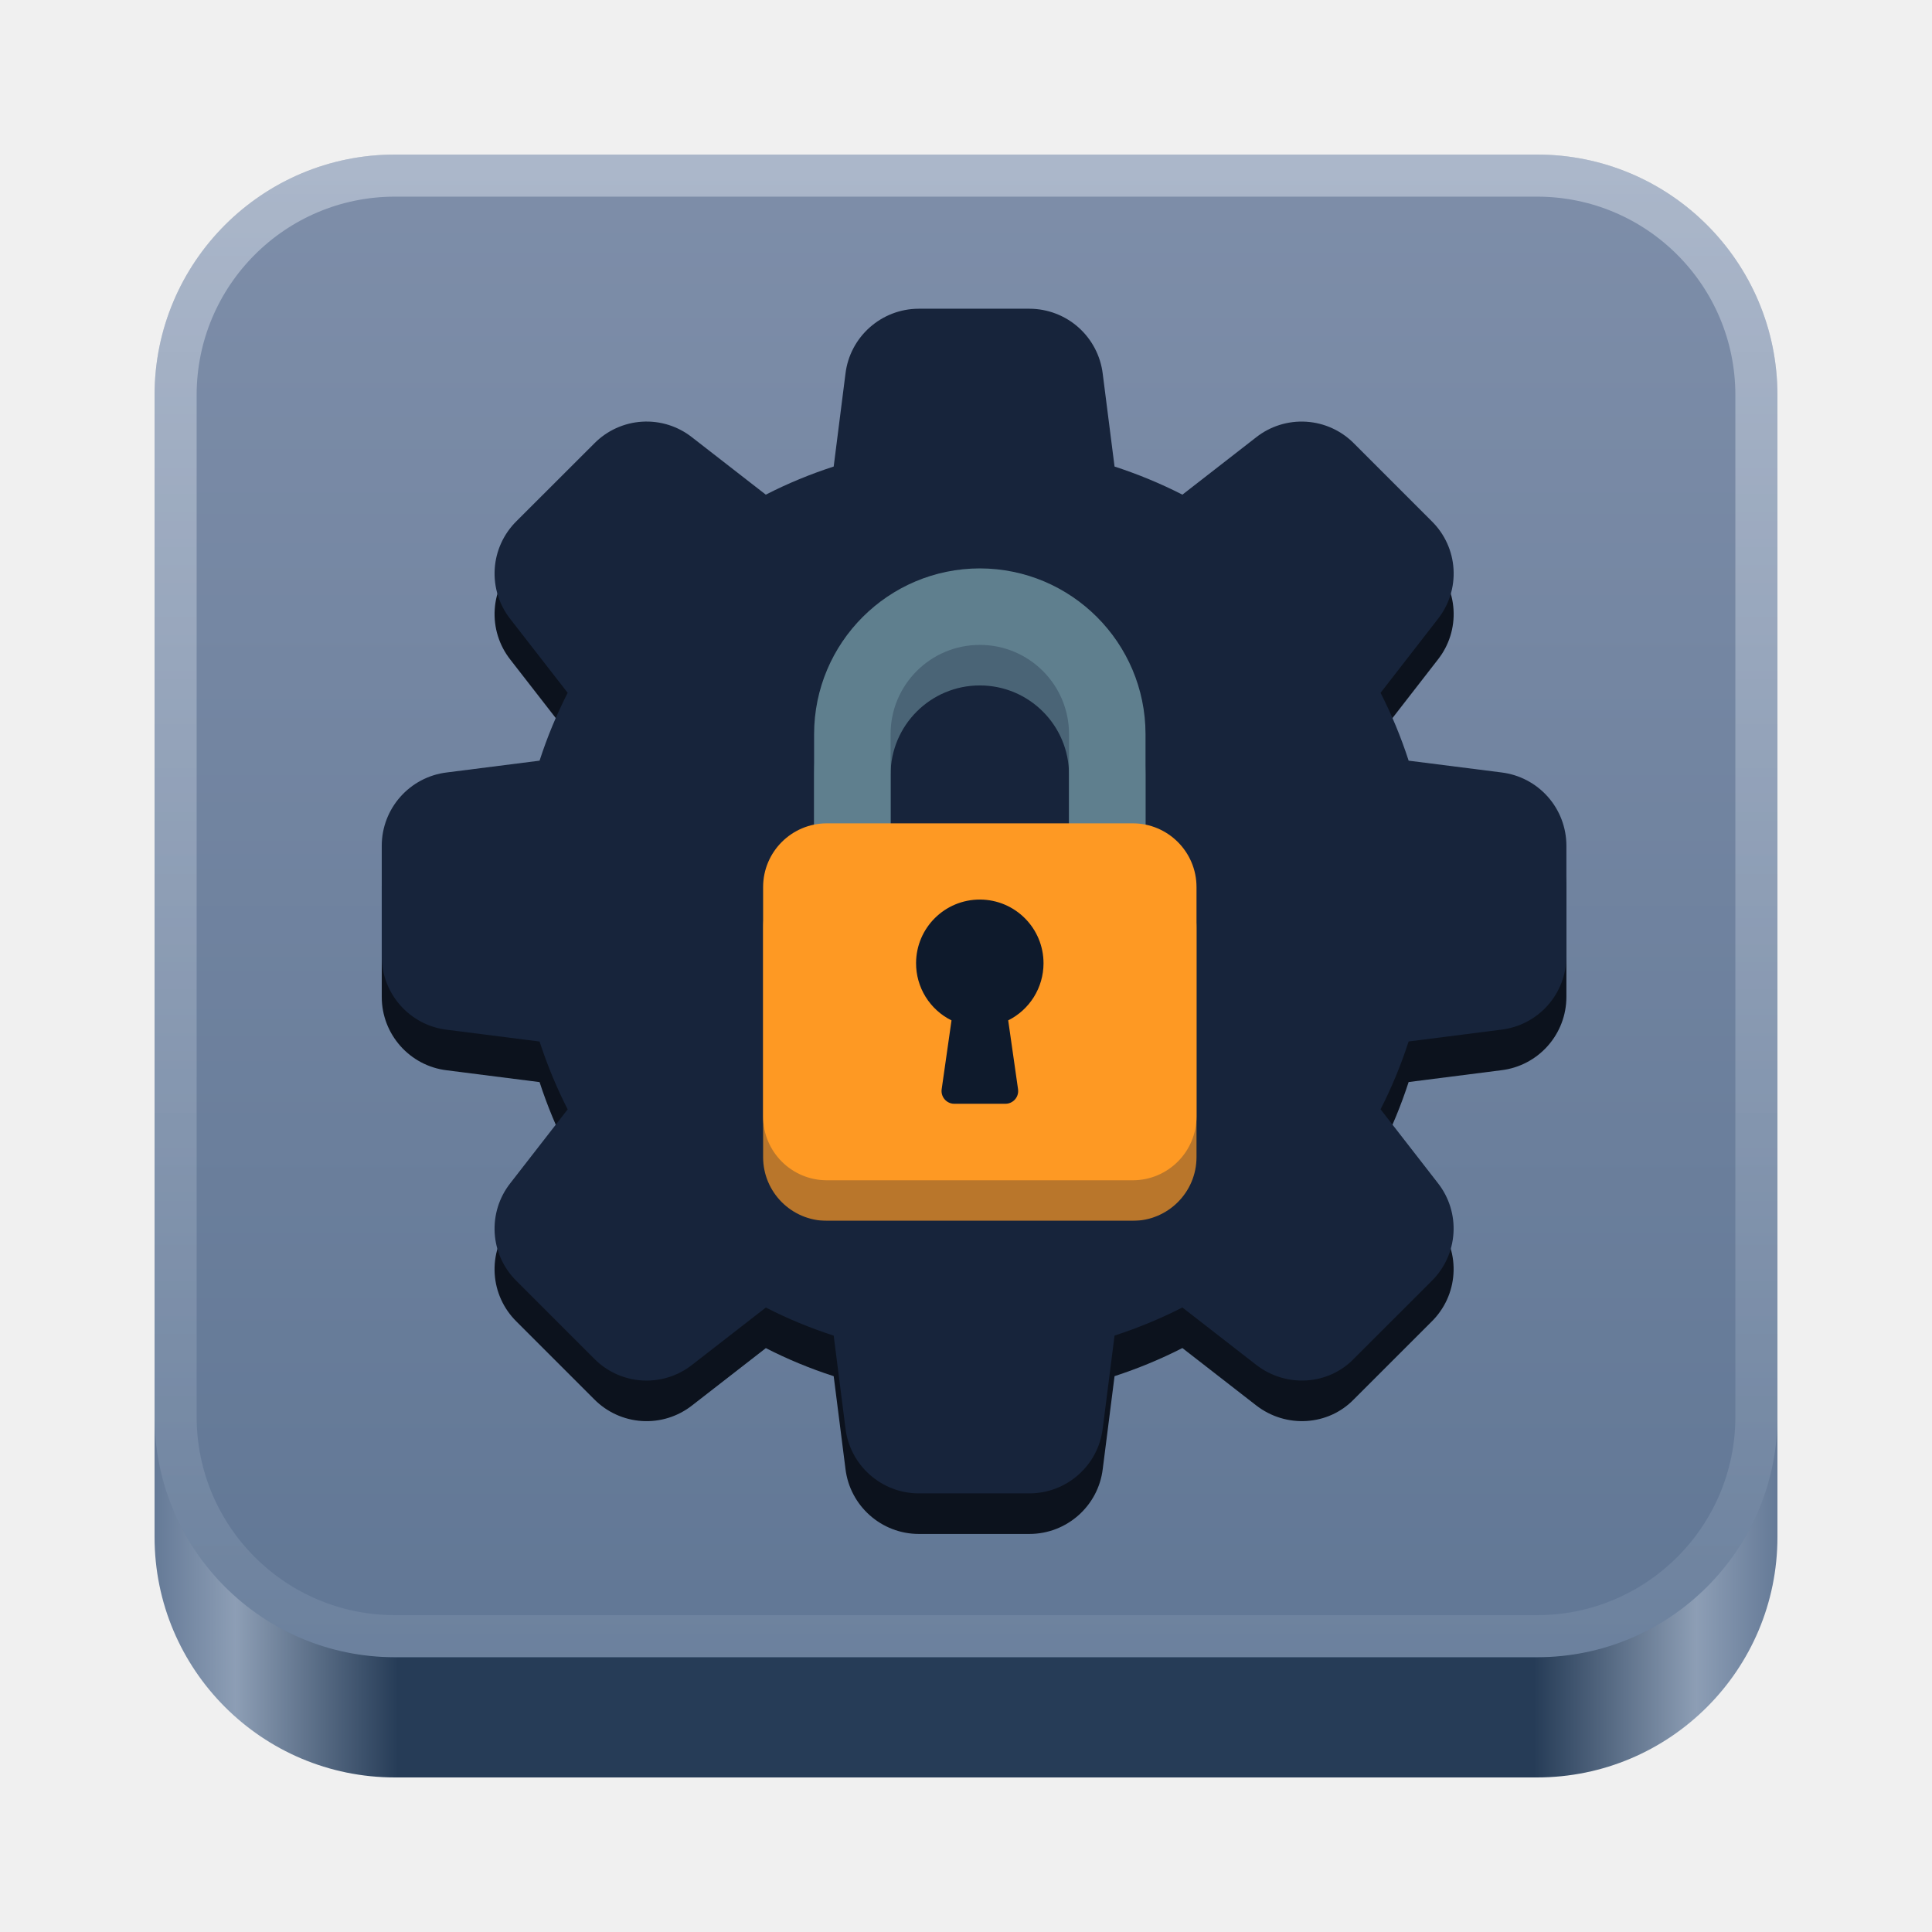
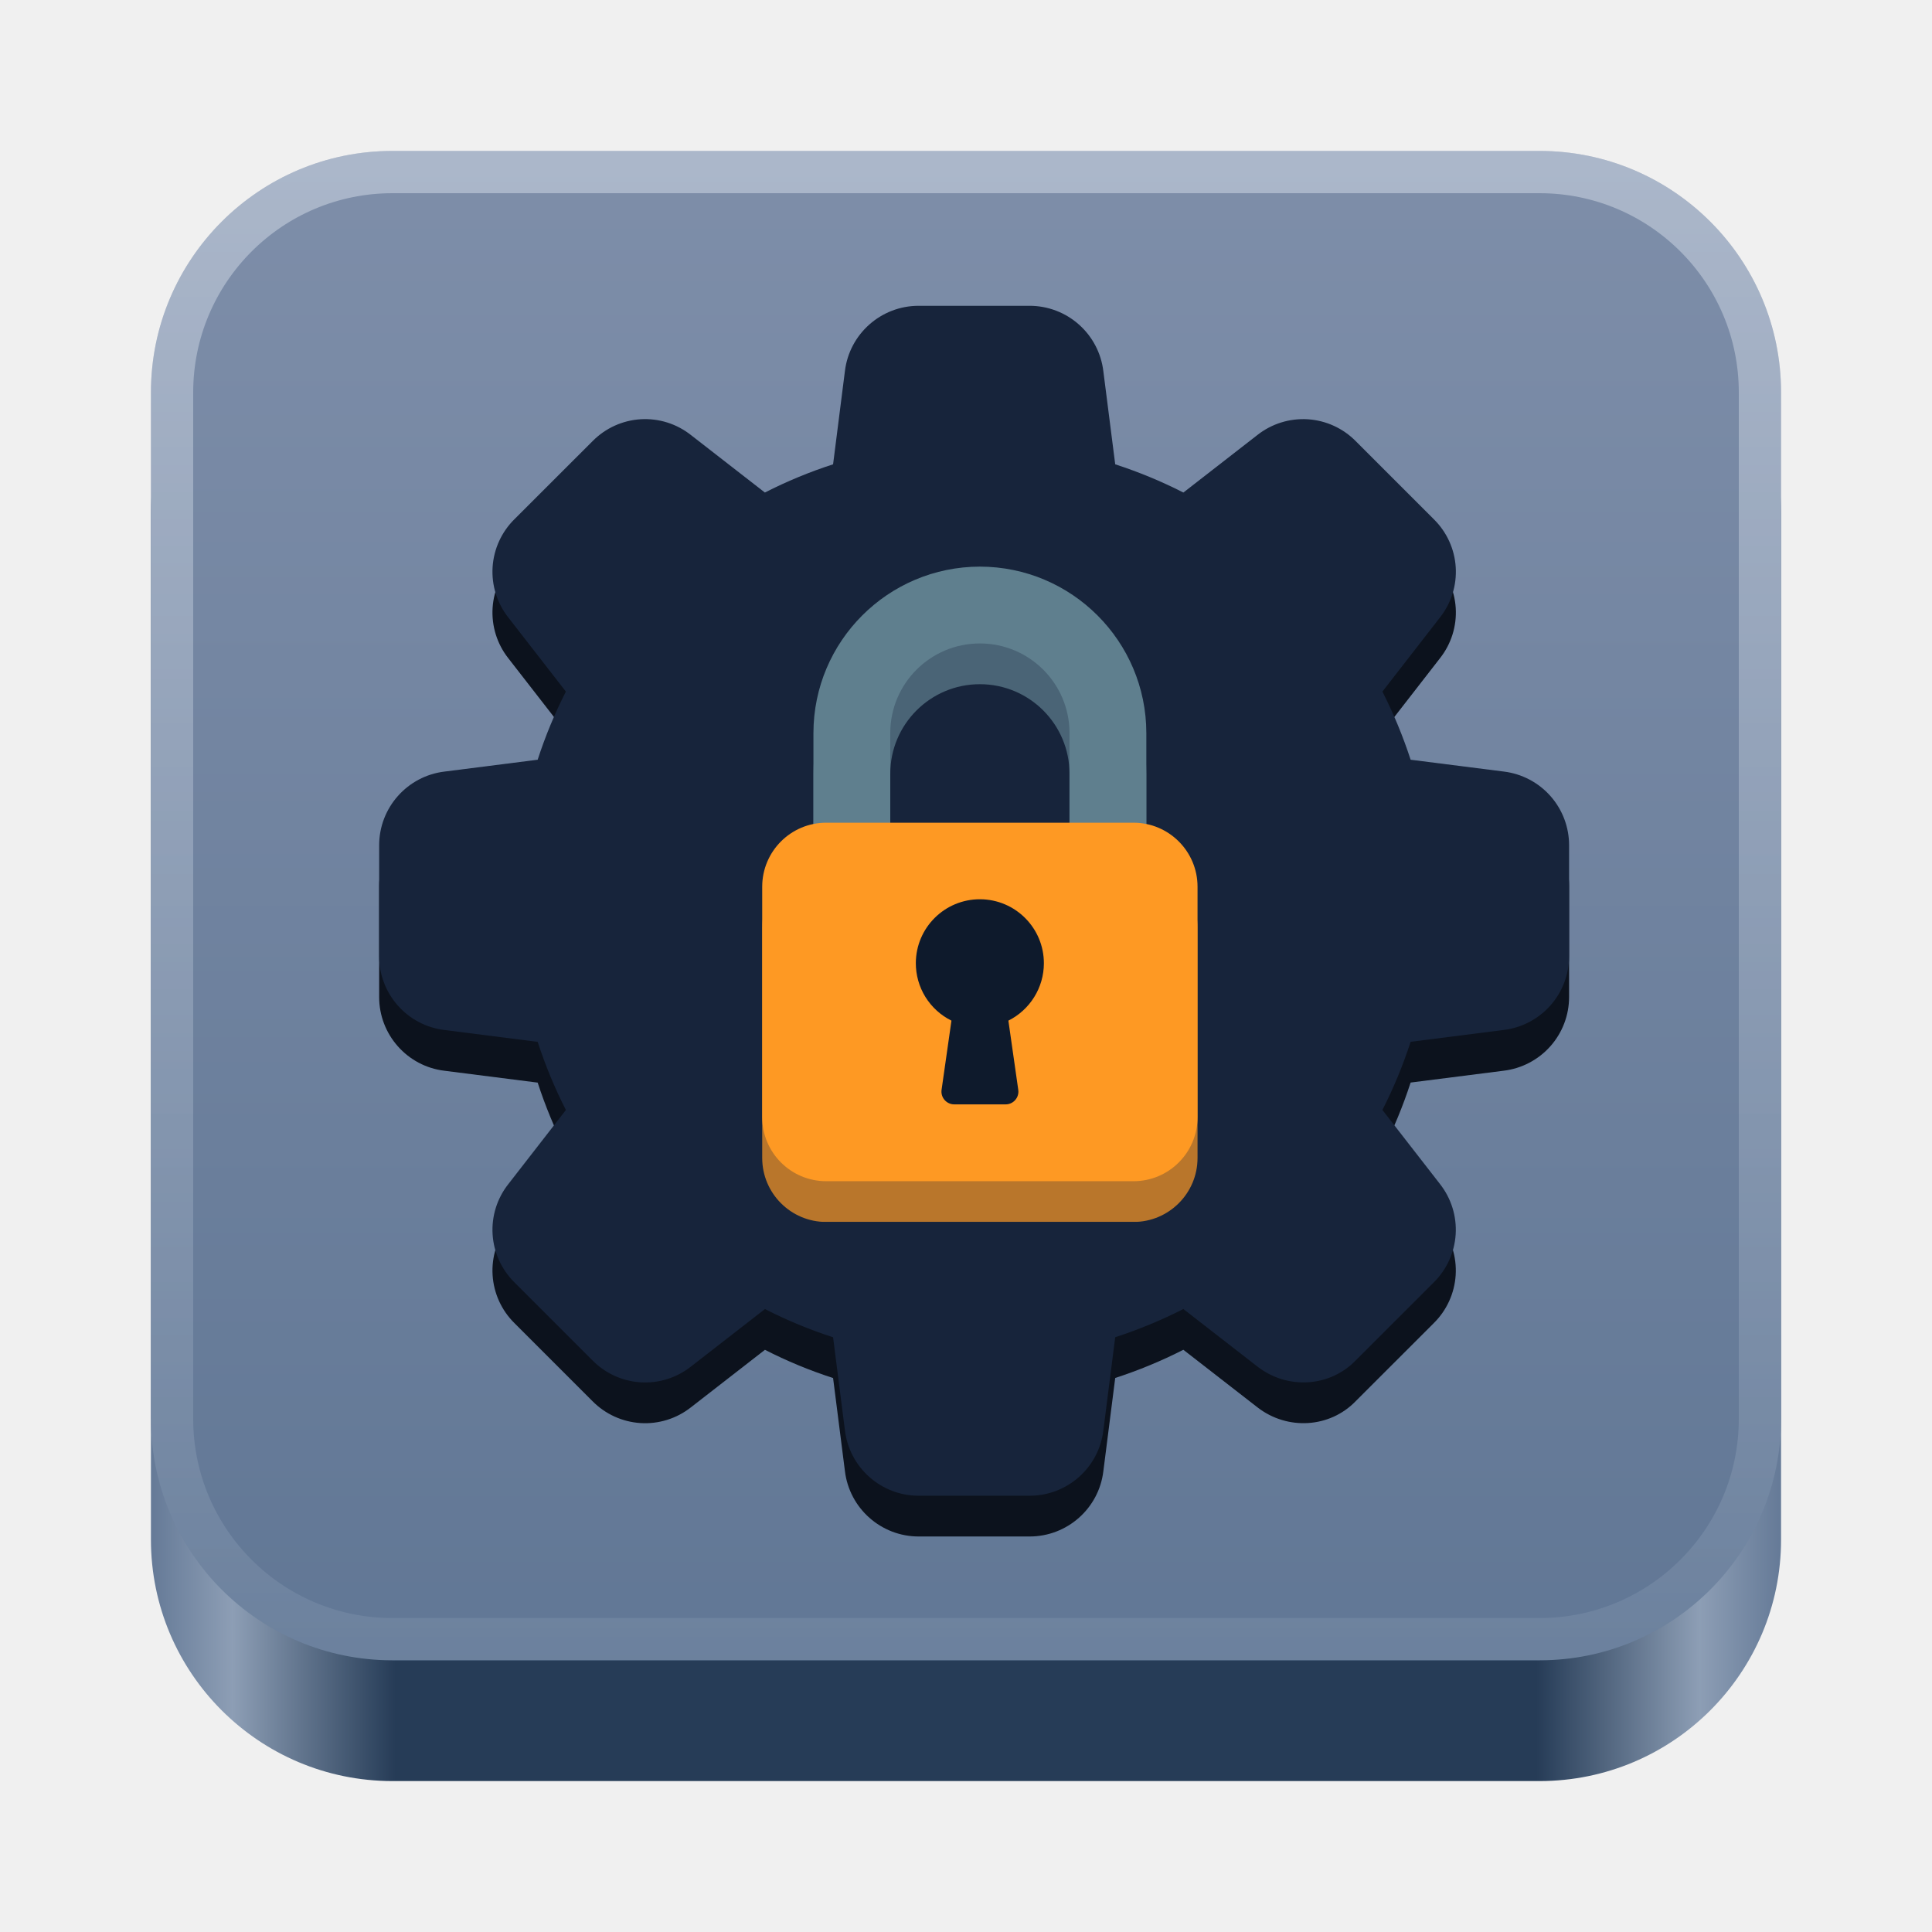
<svg xmlns="http://www.w3.org/2000/svg" width="64" height="64" viewBox="0 0 64 64" fill="none">
-   <rect x="5.12" y="9.102" width="53.76" height="49.778" rx="7.964" fill="url(#paint0_linear_2691_1022)" />
-   <rect x="5.12" y="5.12" width="53.76" height="49.778" rx="7.964" fill="url(#paint1_linear_2691_1022)" />
-   <rect x="5.817" y="5.817" width="52.366" height="48.384" rx="7.268" stroke="url(#paint2_linear_2691_1022)" stroke-width="1.394" style="mix-blend-mode:soft-light" />
-   <path fill-rule="evenodd" clip-rule="evenodd" d="M34.1 11.571C34.699 11.572 35.277 11.791 35.725 12.189C36.172 12.587 36.459 13.135 36.53 13.729L36.921 16.799C37.694 17.049 38.446 17.36 39.169 17.729L41.611 15.831C42.082 15.46 42.674 15.276 43.273 15.314C43.872 15.352 44.436 15.61 44.857 16.038L47.432 18.614C47.858 19.034 48.114 19.597 48.15 20.194C48.187 20.791 48.002 21.381 47.631 21.85L45.733 24.295C46.102 25.018 46.413 25.769 46.663 26.542L49.737 26.932C50.331 27.004 50.878 27.291 51.274 27.738C51.671 28.185 51.889 28.763 51.889 29.36V33.023C51.889 33.622 51.669 34.2 51.271 34.648C50.873 35.096 50.326 35.382 49.731 35.453L46.663 35.844C46.41 36.622 46.099 37.377 45.733 38.091L47.631 40.534C48.002 41.005 48.187 41.597 48.148 42.197C48.11 42.795 47.852 43.359 47.424 43.78L44.848 46.355C43.998 47.233 42.601 47.323 41.612 46.555L39.168 44.656C38.444 45.025 37.693 45.336 36.921 45.587L36.53 48.661C36.383 49.887 35.338 50.814 34.1 50.814H30.438C29.201 50.814 28.154 49.887 28.007 48.656L27.617 45.588C26.837 45.336 26.084 45.024 25.37 44.658L22.927 46.556C22.455 46.927 21.863 47.111 21.265 47.073C20.666 47.035 20.102 46.778 19.681 46.35L17.106 43.775C16.68 43.354 16.424 42.791 16.387 42.194C16.351 41.597 16.535 41.007 16.906 40.537L18.805 38.093C18.44 37.378 18.128 36.626 17.874 35.846L14.8 35.455C13.573 35.308 12.646 34.263 12.646 33.025V29.362C12.646 28.125 13.573 27.079 14.805 26.932L17.874 26.542C18.124 25.769 18.435 25.018 18.805 24.295L16.906 21.852C16.534 21.38 16.35 20.787 16.388 20.188C16.426 19.589 16.685 19.025 17.113 18.604L19.689 16.03C20.11 15.605 20.672 15.35 21.269 15.313C21.866 15.276 22.456 15.461 22.925 15.831L25.368 17.729C26.091 17.36 26.843 17.049 27.617 16.799L28.007 13.725C28.154 12.498 29.2 11.571 30.438 11.571H34.1Z" fill="#0C121D" />
-   <path fill-rule="evenodd" clip-rule="evenodd" d="M34.1 10.227C34.699 10.228 35.277 10.447 35.725 10.845C36.172 11.243 36.459 11.791 36.53 12.386L36.921 15.455C37.694 15.706 38.446 16.017 39.169 16.386L41.611 14.487C42.082 14.116 42.674 13.932 43.273 13.97C43.872 14.008 44.436 14.266 44.857 14.694L47.432 17.27C47.858 17.69 48.114 18.253 48.15 18.85C48.187 19.447 48.002 20.037 47.631 20.506L45.733 22.951C46.102 23.674 46.413 24.425 46.663 25.198L49.737 25.588C50.331 25.66 50.878 25.947 51.274 26.394C51.671 26.841 51.889 27.419 51.889 28.016V31.679C51.889 32.278 51.669 32.856 51.271 33.304C50.873 33.752 50.326 34.038 49.731 34.109L46.663 34.5C46.41 35.278 46.099 36.032 45.733 36.747L47.631 39.19C48.002 39.661 48.187 40.254 48.148 40.853C48.11 41.452 47.852 42.016 47.424 42.436L44.848 45.011C43.998 45.889 42.601 45.979 41.612 45.211L39.168 43.312C38.444 43.681 37.693 43.992 36.921 44.242L36.53 47.317C36.383 48.543 35.338 49.47 34.1 49.47H30.438C29.201 49.47 28.154 48.543 28.007 47.312L27.617 44.244C26.837 43.992 26.084 43.68 25.37 43.314L22.927 45.212C22.455 45.583 21.863 45.767 21.265 45.729C20.666 45.691 20.102 45.434 19.681 45.006L17.106 42.431C16.68 42.01 16.424 41.447 16.387 40.85C16.351 40.253 16.535 39.663 16.906 39.193L18.805 36.749C18.44 36.034 18.128 35.282 17.874 34.502L14.8 34.111C13.573 33.964 12.646 32.919 12.646 31.681V28.018C12.646 26.781 13.573 25.735 14.805 25.588L17.874 25.198C18.124 24.425 18.435 23.674 18.805 22.951L16.906 20.508C16.534 20.036 16.35 19.443 16.388 18.844C16.426 18.245 16.685 17.681 17.113 17.26L19.689 14.687C20.11 14.261 20.672 14.006 21.269 13.969C21.866 13.932 22.456 14.117 22.925 14.487L25.368 16.386C26.091 16.016 26.843 15.705 27.617 15.455L28.007 12.381C28.154 11.154 29.2 10.227 30.438 10.227H34.1Z" fill="#17243B" />
-   <g opacity="0.7" clip-path="url(#clip0_2691_1022)">
-     <path d="M32.458 20.173C29.427 20.177 26.972 22.632 26.968 25.662V29.04C26.968 29.273 27.157 29.462 27.39 29.462H29.079C29.313 29.462 29.502 29.273 29.502 29.04V25.662C29.502 24.03 30.825 22.706 32.458 22.706C34.09 22.706 35.413 24.03 35.413 25.662V29.04C35.413 29.273 35.602 29.462 35.836 29.462H37.525C37.758 29.462 37.947 29.273 37.947 29.04V25.662C37.943 22.632 35.488 20.177 32.458 20.173Z" fill="#5F7F8E" />
-     <path d="M27.39 28.618H37.524C38.69 28.618 39.636 29.563 39.636 30.729V38.33C39.636 39.496 38.69 40.441 37.524 40.441H27.39C26.224 40.441 25.279 39.496 25.279 38.33V30.729C25.279 29.563 26.224 28.618 27.39 28.618Z" fill="#FE9923" />
-     <path d="M34.568 33.263C34.573 32.097 33.632 31.148 32.466 31.143C31.3 31.138 30.351 32.079 30.346 33.245C30.344 33.64 30.453 34.028 30.661 34.364C30.869 34.7 31.166 34.971 31.52 35.146L31.195 37.426C31.162 37.657 31.323 37.871 31.553 37.904C31.573 37.906 31.593 37.908 31.613 37.908H33.302C33.535 37.91 33.726 37.723 33.728 37.49C33.728 37.468 33.727 37.447 33.724 37.426L33.398 35.145C33.748 34.97 34.042 34.702 34.249 34.369C34.456 34.037 34.566 33.654 34.568 33.263Z" fill="#0E1A2C" />
+   <rect x="5" y="9" width="54" height="50" rx="8" fill="url(#paint0_linear_2689_60602)" />
+   <rect x="5" y="5" width="54" height="50" rx="8" fill="url(#paint1_linear_2689_60602)" />
+   <rect x="5.7" y="5.7" width="52.6" height="48.6" rx="7.3" stroke="url(#paint2_linear_2689_60602)" stroke-width="1.4" style="mix-blend-mode:soft-light" />
+   <path fill-rule="evenodd" clip-rule="evenodd" d="M34.109 11.48C34.711 11.48 35.292 11.701 35.741 12.101C36.191 12.5 36.479 13.051 36.55 13.648L36.943 16.731C37.719 16.983 38.474 17.295 39.201 17.666L41.654 15.759C42.127 15.386 42.722 15.201 43.324 15.239C43.925 15.278 44.492 15.537 44.914 15.967L47.501 18.554C47.928 18.976 48.186 19.541 48.223 20.141C48.26 20.741 48.074 21.333 47.701 21.805L45.794 24.26C46.164 24.987 46.477 25.741 46.729 26.517L49.817 26.91C50.413 26.982 50.962 27.27 51.36 27.719C51.758 28.168 51.978 28.748 51.978 29.349V33.028C51.978 33.629 51.757 34.21 51.357 34.66C50.958 35.109 50.407 35.397 49.81 35.469L46.729 35.861C46.474 36.643 46.162 37.4 45.794 38.118L47.701 40.572C48.074 41.046 48.259 41.64 48.221 42.242C48.182 42.844 47.923 43.41 47.493 43.833L44.906 46.419C44.051 47.301 42.649 47.392 41.655 46.62L39.2 44.713C38.473 45.083 37.718 45.395 36.943 45.647L36.55 48.735C36.403 49.967 35.353 50.898 34.109 50.898H30.43C29.189 50.898 28.137 49.967 27.989 48.73L27.597 45.649C26.814 45.396 26.058 45.082 25.34 44.714L22.886 46.621C22.413 46.993 21.818 47.179 21.217 47.141C20.615 47.102 20.049 46.844 19.626 46.414L17.039 43.827C16.612 43.405 16.355 42.839 16.318 42.239C16.281 41.639 16.466 41.047 16.839 40.575L18.746 38.12C18.379 37.402 18.066 36.646 17.811 35.863L14.723 35.47C13.491 35.323 12.56 34.273 12.56 33.029V29.351C12.56 28.107 13.491 27.057 14.728 26.91L17.811 26.517C18.062 25.741 18.375 24.986 18.746 24.26L16.839 21.806C16.465 21.333 16.28 20.737 16.318 20.135C16.357 19.533 16.616 18.967 17.047 18.544L19.634 15.959C20.057 15.532 20.622 15.275 21.221 15.238C21.821 15.201 22.413 15.387 22.885 15.759L25.338 17.666C26.065 17.294 26.821 16.982 27.597 16.731L27.989 13.643C28.137 12.411 29.187 11.48 30.43 11.48H34.109Z" fill="#0C121D" />
+   <path fill-rule="evenodd" clip-rule="evenodd" d="M34.109 10.13C34.711 10.131 35.292 10.351 35.741 10.751C36.191 11.15 36.479 11.701 36.55 12.298L36.943 15.381C37.719 15.633 38.474 15.945 39.201 16.316L41.654 14.409C42.127 14.036 42.722 13.851 43.324 13.889C43.925 13.928 44.492 14.187 44.914 14.617L47.501 17.204C47.928 17.626 48.186 18.191 48.223 18.791C48.26 19.391 48.074 19.983 47.701 20.455L45.794 22.91C46.164 23.637 46.477 24.392 46.729 25.167L49.817 25.559C50.413 25.632 50.962 25.92 51.36 26.369C51.758 26.818 51.978 27.398 51.978 27.998V31.678C51.978 32.279 51.757 32.86 51.357 33.31C50.958 33.759 50.407 34.047 49.81 34.119L46.729 34.511C46.474 35.293 46.162 36.05 45.794 36.768L47.701 39.222C48.074 39.696 48.259 40.29 48.221 40.892C48.182 41.494 47.923 42.06 47.493 42.483L44.906 45.069C44.051 45.951 42.649 46.041 41.655 45.27L39.2 43.363C38.473 43.733 37.718 44.045 36.943 44.297L36.55 47.385C36.403 48.617 35.353 49.548 34.109 49.548H30.43C29.189 49.548 28.137 48.617 27.989 47.38L27.597 44.299C26.814 44.046 26.058 43.732 25.34 43.364L22.886 45.271C22.413 45.644 21.818 45.829 21.217 45.791C20.615 45.752 20.049 45.494 19.626 45.064L17.039 42.477C16.612 42.055 16.355 41.489 16.318 40.889C16.281 40.289 16.466 39.697 16.839 39.225L18.746 36.77C18.379 36.052 18.066 35.296 17.811 34.513L14.723 34.12C13.491 33.973 12.56 32.923 12.56 31.679V28.001C12.56 26.757 13.491 25.707 14.728 25.559L17.811 25.167C18.062 24.391 18.375 23.636 18.746 22.91L16.839 20.456C16.465 19.983 16.28 19.387 16.318 18.785C16.357 18.183 16.616 17.617 17.047 17.194L19.634 14.609C20.057 14.182 20.622 13.925 21.221 13.888C21.821 13.851 22.413 14.037 22.885 14.409L25.338 16.316C26.065 15.944 26.821 15.632 27.597 15.381L27.989 12.293C28.137 11.061 29.187 10.13 30.43 10.13H34.109Z" fill="#17243B" />
+   <g opacity="0.7" clip-path="url(#clip0_2689_60602)">
+     <path d="M32.46 20.12C29.416 20.124 26.949 22.59 26.946 25.634V29.027C26.946 29.261 27.136 29.451 27.37 29.451H29.066C29.301 29.451 29.491 29.261 29.491 29.027V25.634C29.491 23.994 30.82 22.665 32.46 22.665C34.099 22.665 35.429 23.994 35.429 25.634V29.027C35.429 29.261 35.619 29.451 35.853 29.451H37.549C37.784 29.451 37.974 29.261 37.974 29.027V25.634C37.97 22.59 35.503 20.124 32.46 20.12Z" fill="#5F7F8E" />
+     <path d="M27.369 28.603H37.549C38.72 28.603 39.67 29.552 39.67 30.724V38.358C39.67 39.529 38.72 40.479 37.549 40.479H27.369C26.198 40.479 25.249 39.529 25.249 38.358V30.724C25.249 29.552 26.198 28.603 27.369 28.603Z" fill="#FE9923" />
+     <path d="M34.58 33.269C34.585 32.097 33.639 31.144 32.468 31.139C31.297 31.134 30.343 32.079 30.338 33.251C30.337 33.647 30.446 34.037 30.655 34.374C30.864 34.712 31.163 34.984 31.518 35.16L31.191 37.451C31.158 37.682 31.32 37.897 31.552 37.93C31.571 37.933 31.591 37.934 31.611 37.934H33.307C33.542 37.937 33.733 37.748 33.736 37.514C33.736 37.493 33.735 37.471 33.731 37.45L33.404 35.159C33.755 34.983 34.051 34.714 34.259 34.38C34.467 34.046 34.578 33.661 34.58 33.269Z" fill="#0E1A2C" />
  </g>
-   <g clip-path="url(#clip1_2691_1022)">
-     <path d="M32.458 18.829C29.427 18.833 26.972 21.288 26.968 24.318V27.697C26.968 27.93 27.157 28.119 27.39 28.119H29.079C29.313 28.119 29.502 27.93 29.502 27.697V24.318C29.502 22.686 30.825 21.363 32.458 21.363C34.09 21.363 35.413 22.686 35.413 24.318V27.697C35.413 27.93 35.602 28.119 35.836 28.119H37.525C37.758 28.119 37.947 27.93 37.947 27.697V24.318C37.943 21.288 35.488 18.833 32.458 18.829Z" fill="#5F7F8E" />
-     <path d="M27.39 27.274H37.524C38.69 27.274 39.636 28.22 39.636 29.386V36.986C39.636 38.152 38.69 39.098 37.524 39.098H27.39C26.224 39.098 25.279 38.152 25.279 36.986V29.386C25.279 28.22 26.224 27.274 27.39 27.274Z" fill="#FE9923" />
-     <path d="M34.568 31.919C34.573 30.753 33.632 29.804 32.466 29.799C31.3 29.794 30.351 30.735 30.346 31.901C30.344 32.296 30.453 32.684 30.661 33.02C30.869 33.356 31.166 33.627 31.52 33.802L31.194 36.083C31.162 36.313 31.323 36.527 31.553 36.56C31.573 36.563 31.593 36.564 31.613 36.564H33.301C33.535 36.566 33.726 36.379 33.728 36.146C33.728 36.124 33.727 36.103 33.724 36.082L33.398 33.801C33.748 33.626 34.042 33.358 34.249 33.026C34.456 32.693 34.566 32.31 34.568 31.919Z" fill="#0E1A2C" />
+   <g clip-path="url(#clip1_2689_60602)">
+     <path d="M32.46 18.77C29.416 18.774 26.949 21.24 26.946 24.284V27.677C26.946 27.911 27.136 28.101 27.37 28.101H29.066C29.301 28.101 29.491 27.911 29.491 27.677V24.284C29.491 22.644 30.82 21.315 32.46 21.315C34.099 21.315 35.429 22.644 35.429 24.284V27.677C35.429 27.911 35.619 28.101 35.853 28.101H37.549C37.784 28.101 37.974 27.911 37.974 27.677V24.284C37.97 21.24 35.503 18.774 32.46 18.77Z" fill="#5F7F8E" />
+     <path d="M27.369 27.253H37.549C38.72 27.253 39.67 28.203 39.67 29.374V37.008C39.67 38.18 38.72 39.129 37.549 39.129H27.369C26.198 39.129 25.249 38.18 25.249 37.008V29.374C25.249 28.203 26.198 27.253 27.369 27.253Z" fill="#FE9923" />
+     <path d="M34.58 31.919C34.585 30.747 33.639 29.794 32.468 29.789C31.297 29.784 30.343 30.73 30.338 31.901C30.337 32.298 30.446 32.687 30.655 33.025C30.864 33.362 31.163 33.634 31.518 33.81L31.191 36.101C31.158 36.333 31.32 36.547 31.552 36.58C31.571 36.583 31.591 36.584 31.611 36.584H33.307C33.542 36.587 33.733 36.399 33.736 36.164C33.736 36.143 33.735 36.121 33.731 36.1L33.404 33.81C33.755 33.634 34.051 33.364 34.259 33.03C34.467 32.697 34.578 32.312 34.58 31.919Z" fill="#0E1A2C" />
  </g>
  <defs>
-     <linearGradient id="paint0_linear_2691_1022" x1="5.12" y1="58.88" x2="58.88" y2="58.88" gradientUnits="userSpaceOnUse">
+     <linearGradient id="paint0_linear_2689_60602" x1="5" y1="59" x2="59" y2="59" gradientUnits="userSpaceOnUse">
      <stop stop-color="#657A97" />
      <stop offset="0.05" stop-color="#8D9EB5" />
      <stop offset="0.15" stop-color="#263C57" />
      <stop offset="0.85" stop-color="#263C57" />
      <stop offset="0.95" stop-color="#8D9EB5" />
      <stop offset="1" stop-color="#657A97" />
    </linearGradient>
-     <linearGradient id="paint1_linear_2691_1022" x1="32" y1="5.12" x2="32" y2="54.898" gradientUnits="userSpaceOnUse">
+     <linearGradient id="paint1_linear_2689_60602" x1="32" y1="5" x2="32" y2="55" gradientUnits="userSpaceOnUse">
      <stop stop-color="#7E8EA9" />
      <stop offset="1" stop-color="#617795" />
    </linearGradient>
-     <linearGradient id="paint2_linear_2691_1022" x1="32" y1="1.138" x2="32" y2="60.871" gradientUnits="userSpaceOnUse">
+     <linearGradient id="paint2_linear_2689_60602" x1="32" y1="1" x2="32" y2="61" gradientUnits="userSpaceOnUse">
      <stop stop-color="white" stop-opacity="0.9" />
      <stop offset="1" stop-color="white" stop-opacity="0.1" />
    </linearGradient>
-     <clipPath id="clip0_2691_1022">
-       <rect width="20.269" height="20.269" fill="white" transform="translate(22.3232 20.1729)" />
+     <clipPath id="clip0_2689_60602">
+       <rect width="20.359" height="20.359" fill="white" transform="translate(22.2799 20.1201)" />
    </clipPath>
-     <clipPath id="clip1_2691_1022">
-       <rect width="20.269" height="20.269" fill="white" transform="translate(22.3231 18.8288)" />
+     <clipPath id="clip1_2689_60602">
+       <rect width="20.359" height="20.359" fill="white" transform="translate(22.2799 18.77)" />
    </clipPath>
  </defs>
</svg>
